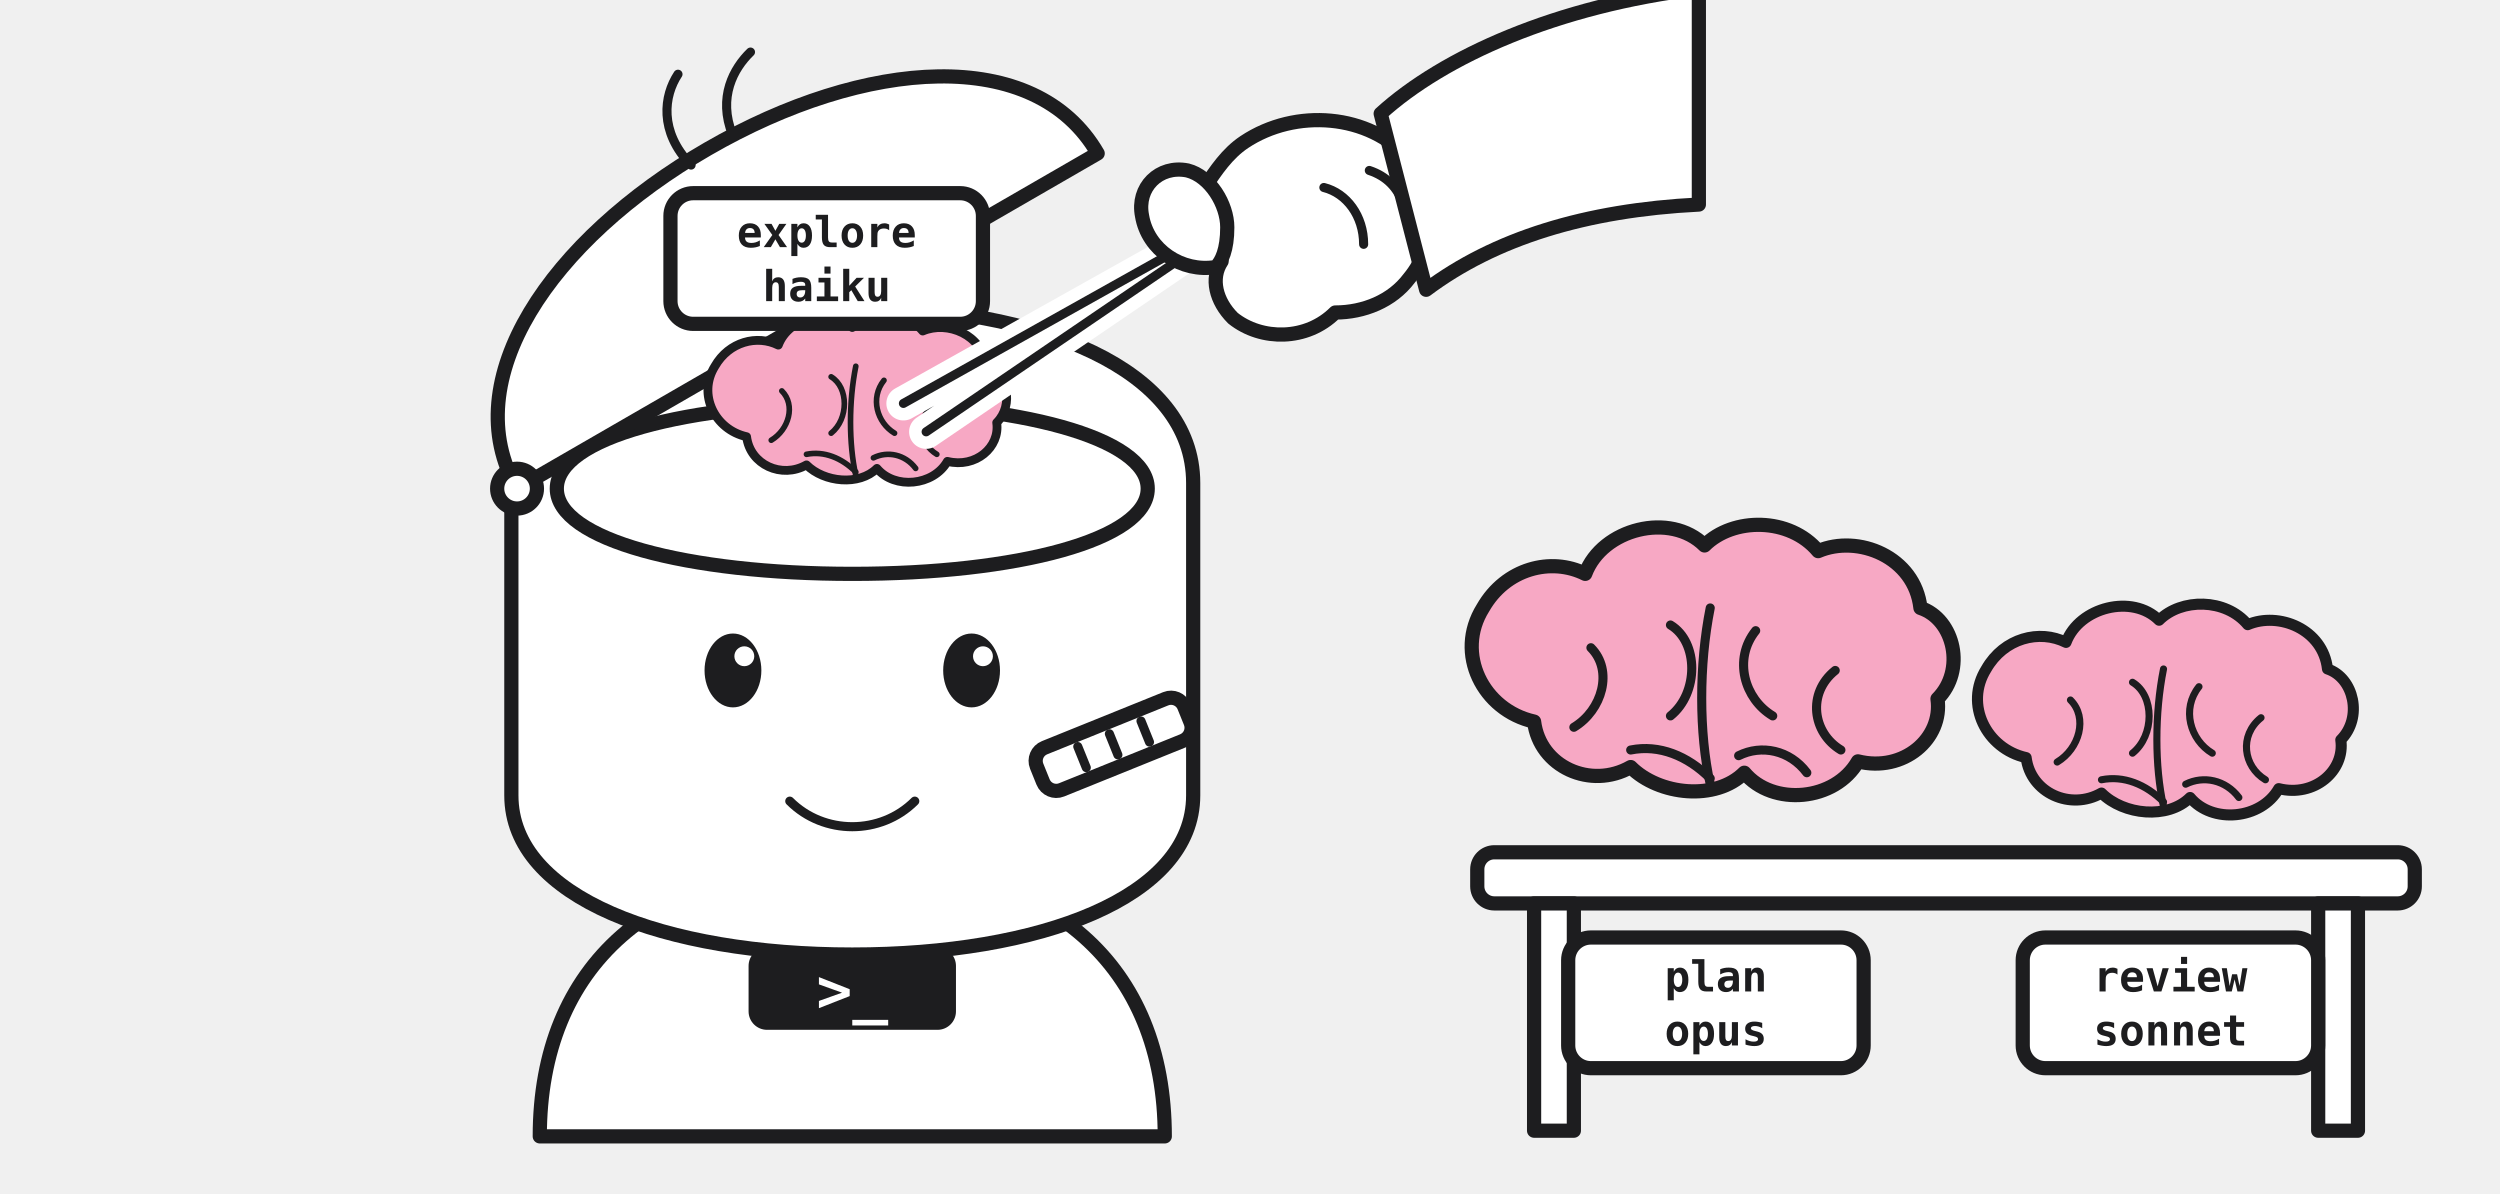
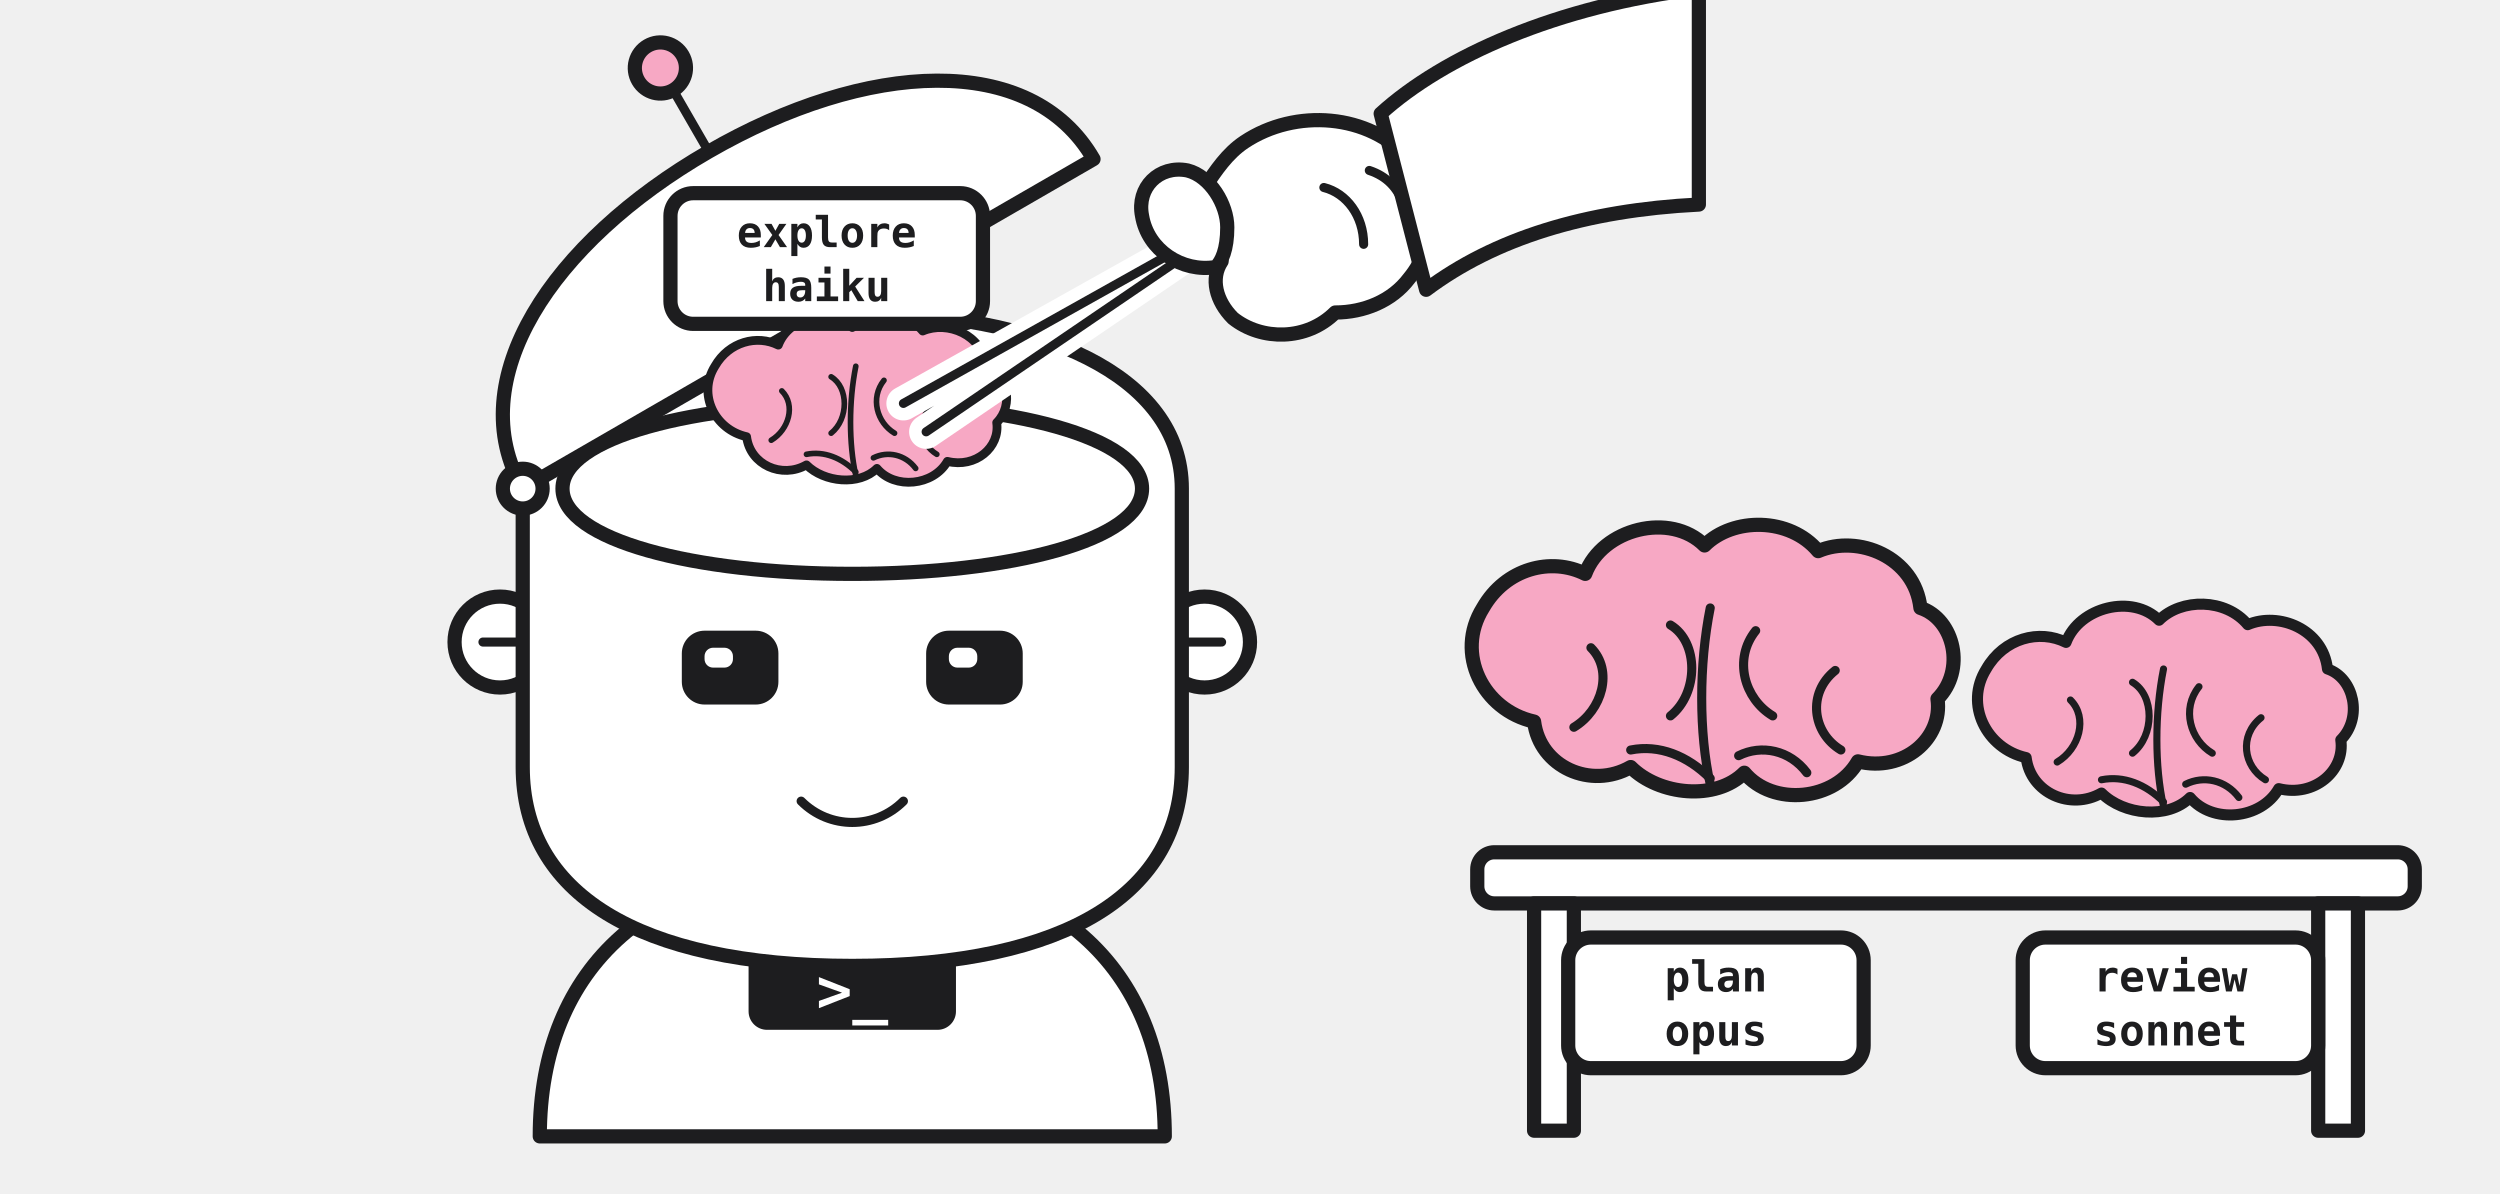
<svg xmlns="http://www.w3.org/2000/svg" width="880" height="420" viewBox="0 0 880 420" role="img" aria-label="Cartoon: a coding agent with the top of its head open while a gloved hand slots in a small brain tagged explore / haiku. Bigger brains tagged plan / opus and review / sonnet wait on a tray.">
  <defs>
    <style>
      .ink{stroke:#1d1d1f;stroke-width:5;stroke-linejoin:round;stroke-linecap:round;fill:#fff}
      .thin{stroke:#1d1d1f;stroke-width:3.2;stroke-linejoin:round;stroke-linecap:round;fill:none}
      .pink{fill:#f7a8c4}
      .tag{font-family:ui-monospace,SFMono-Regular,Menlo,Consolas,monospace;font-size:15px;font-weight:700;fill:#1d1d1f}
    </style>
    <g id="brain">
      <path class="ink pink" d="M-60 6c-18-4-28-24-18-40 8-14 24-18 36-12 6-16 30-22 42-10 10-10 30-10 40 2 14-6 34 2 36 20 12 4 16 22 6 32 2 14-12 26-28 22-8 14-30 16-40 4-10 10-30 8-40-2-14 8-32 0-34-16z" />
      <path class="thin" d="M-40-20c8 8 4 22-6 28M-12-28c10 6 10 24 0 32M18-26c-8 10-4 24 6 30M46-12c-10 8-8 22 2 28M-26 16c10-2 20 2 28 10M12 18c8-4 18-2 24 6" />
      <path class="thin" d="M2-34c-4 20-4 44 0 62" />
    </g>
  </defs>
  <path class="ink" d="M190 400c0-60 40-96 110-96s110 36 110 96z" />
  <rect x="262" y="332" width="76" height="32" rx="8" style="fill:#1d1d1f;stroke:#fff;stroke-width:3" />
  <text x="300" y="356" text-anchor="middle" font-family="ui-monospace,Menlo,monospace" font-size="21" font-weight="700" fill="#fff">&gt;_</text>
-   <path class="ink" d="M180 170c0-40 54-62 120-62s120 22 120 62v110c0 36-54 56-120 56s-120-20-120-56z" />
-   <path class="ink" d="M196 172c0-18 46-30 104-30s104 12 104 30c0 18-46 30-104 30s-104-12-104-30z" />
-   <g transform="rotate(-30 182 172)">
-     <path class="ink" d="M182 172c0-44 54-70 118-70s118 26 118 70z" />
-     <path class="thin" d="M292 104c-4-16 4-26 12-30M310 102c2-14 12-20 20-22" />
+   <circle cx="176" cy="226" r="16" class="ink" />
+   <circle cx="424" cy="226" r="16" class="ink" />
+   <path class="thin" d="M170 226h12M418 226h12" />
+   <path class="ink" d="M184 172c0-40 50-62 116-62s116 22 116 62v98c0 44-40 70-116 70s-116-26-116-70z" />
+   <path class="ink" d="M198 172c0-18 46-30 102-30s102 12 102 30c0 18-46 30-102 30s-102-12-102-30z" />
+   <g transform="rotate(-30 184 172)">
+     <path class="ink" d="M184 172c0-44 52-70 116-70s116 26 116 70z" />
+     <path class="thin" d="M300 102v-26" />
+     <circle cx="300" cy="68" r="9" class="ink pink" />
  </g>
-   <circle cx="182" cy="172" r="7" class="ink" />
-   <ellipse cx="258" cy="236" rx="10" ry="13" fill="#1d1d1f" />
-   <ellipse cx="342" cy="236" rx="10" ry="13" fill="#1d1d1f" />
-   <circle cx="262" cy="231" r="3.5" fill="#fff" />
-   <circle cx="346" cy="231" r="3.5" fill="#fff" />
-   <path class="thin" d="M278 282c12 12 32 12 44 0" />
-   <g transform="rotate(-22 392 262)">
-     <rect x="364" y="254" width="56" height="16" rx="5" class="ink" />
-     <path class="thin" d="M380 258v8M392 258v8M404 258v8" />
-   </g>
+   <circle cx="184" cy="172" r="7" class="ink" />
+   <rect x="240" y="222" width="34" height="26" rx="8" fill="#1d1d1f" />
+   <rect x="326" y="222" width="34" height="26" rx="8" fill="#1d1d1f" />
+   <rect x="248" y="228" width="10" height="7" rx="3" fill="#fff" />
+   <rect x="334" y="228" width="10" height="7" rx="3" fill="#fff" />
+   <path class="thin" d="M282 282c10 10 26 10 36 0" />
  <g transform="translate(300 150) scale(0.62)">
    <use href="#brain" />
  </g>
  <path d="M318 142l100-56M326 152l94-64" stroke="#fff" stroke-width="12" stroke-linecap="round" fill="none" />
  <path class="thin" stroke-width="6" d="M318 142l100-56M326 152l94-64" />
  <circle cx="428" cy="84" r="6" class="ink" stroke-width="3" />
  <path class="ink" d="M438 50c18-12 44-10 58 6 10 12 10 30 0 42-6 8-16 12-26 12-10 10-26 10-36 2-6-6-8-14-4-20-10-4-14-18-6-26 4-6 8-12 14-16z" />
  <path class="ink" d="M428 94c-12 2-24-6-26-18-2-10 6-18 16-16 8 2 14 12 14 20s-2 12-4 14z" />
  <path class="thin" d="M466 66c8 2 14 10 14 20M482 60c6 2 10 6 12 12" />
  <path class="ink" d="M486 40c22-20 62-38 112-44v76c-40 2-72 12-96 30z" />
  <rect x="520" y="300" width="330" height="18" rx="6" class="ink" />
  <rect x="540" y="318" width="14" height="80" class="ink" />
  <rect x="816" y="318" width="14" height="80" class="ink" />
  <g transform="translate(600 248)">
    <use href="#brain" />
  </g>
  <g transform="translate(760 262) scale(0.78)">
    <use href="#brain" />
  </g>
  <rect x="552" y="330" width="104" height="46" rx="8" class="ink" />
  <text class="tag" x="604" y="349" text-anchor="middle">plan</text>
  <text class="tag" x="604" y="368" text-anchor="middle">opus</text>
  <rect x="712" y="330" width="104" height="46" rx="8" class="ink" />
  <text class="tag" x="764" y="349" text-anchor="middle">review</text>
  <text class="tag" x="764" y="368" text-anchor="middle">sonnet</text>
  <rect x="236" y="68" width="110" height="46" rx="8" class="ink" />
  <text class="tag" x="291" y="87" text-anchor="middle">explore</text>
  <text class="tag" x="291" y="106" text-anchor="middle">haiku</text>
</svg>
